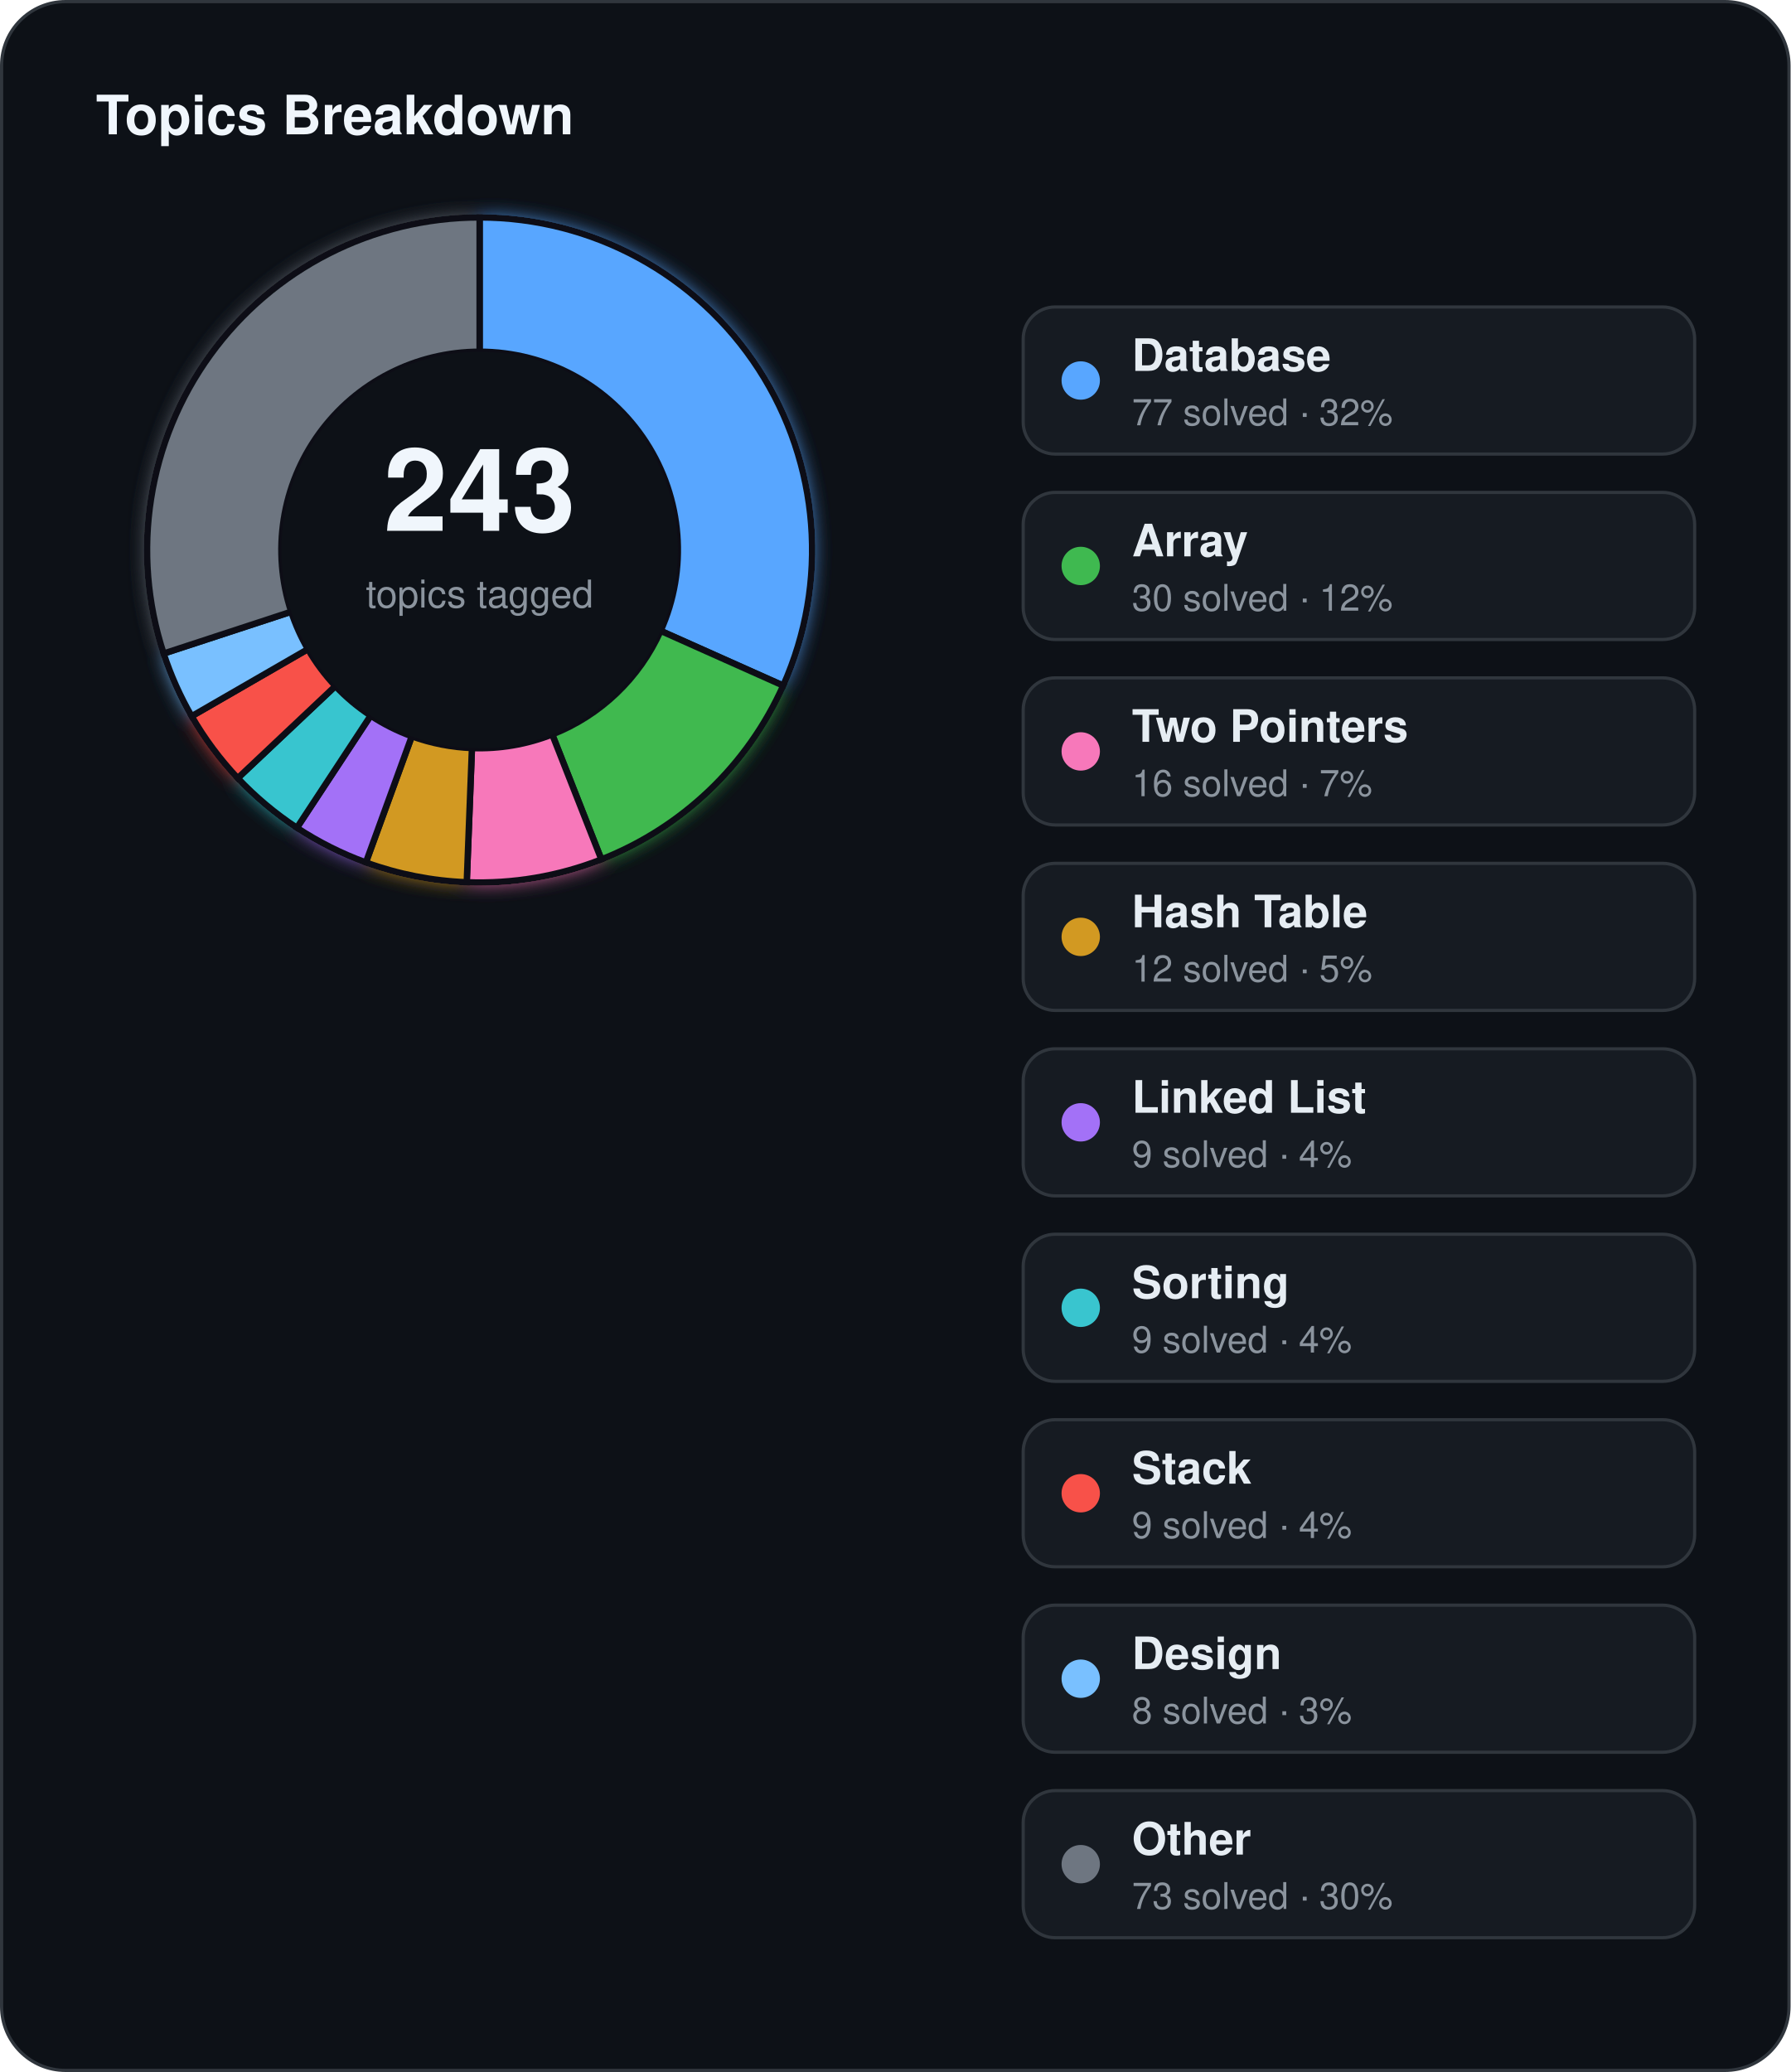
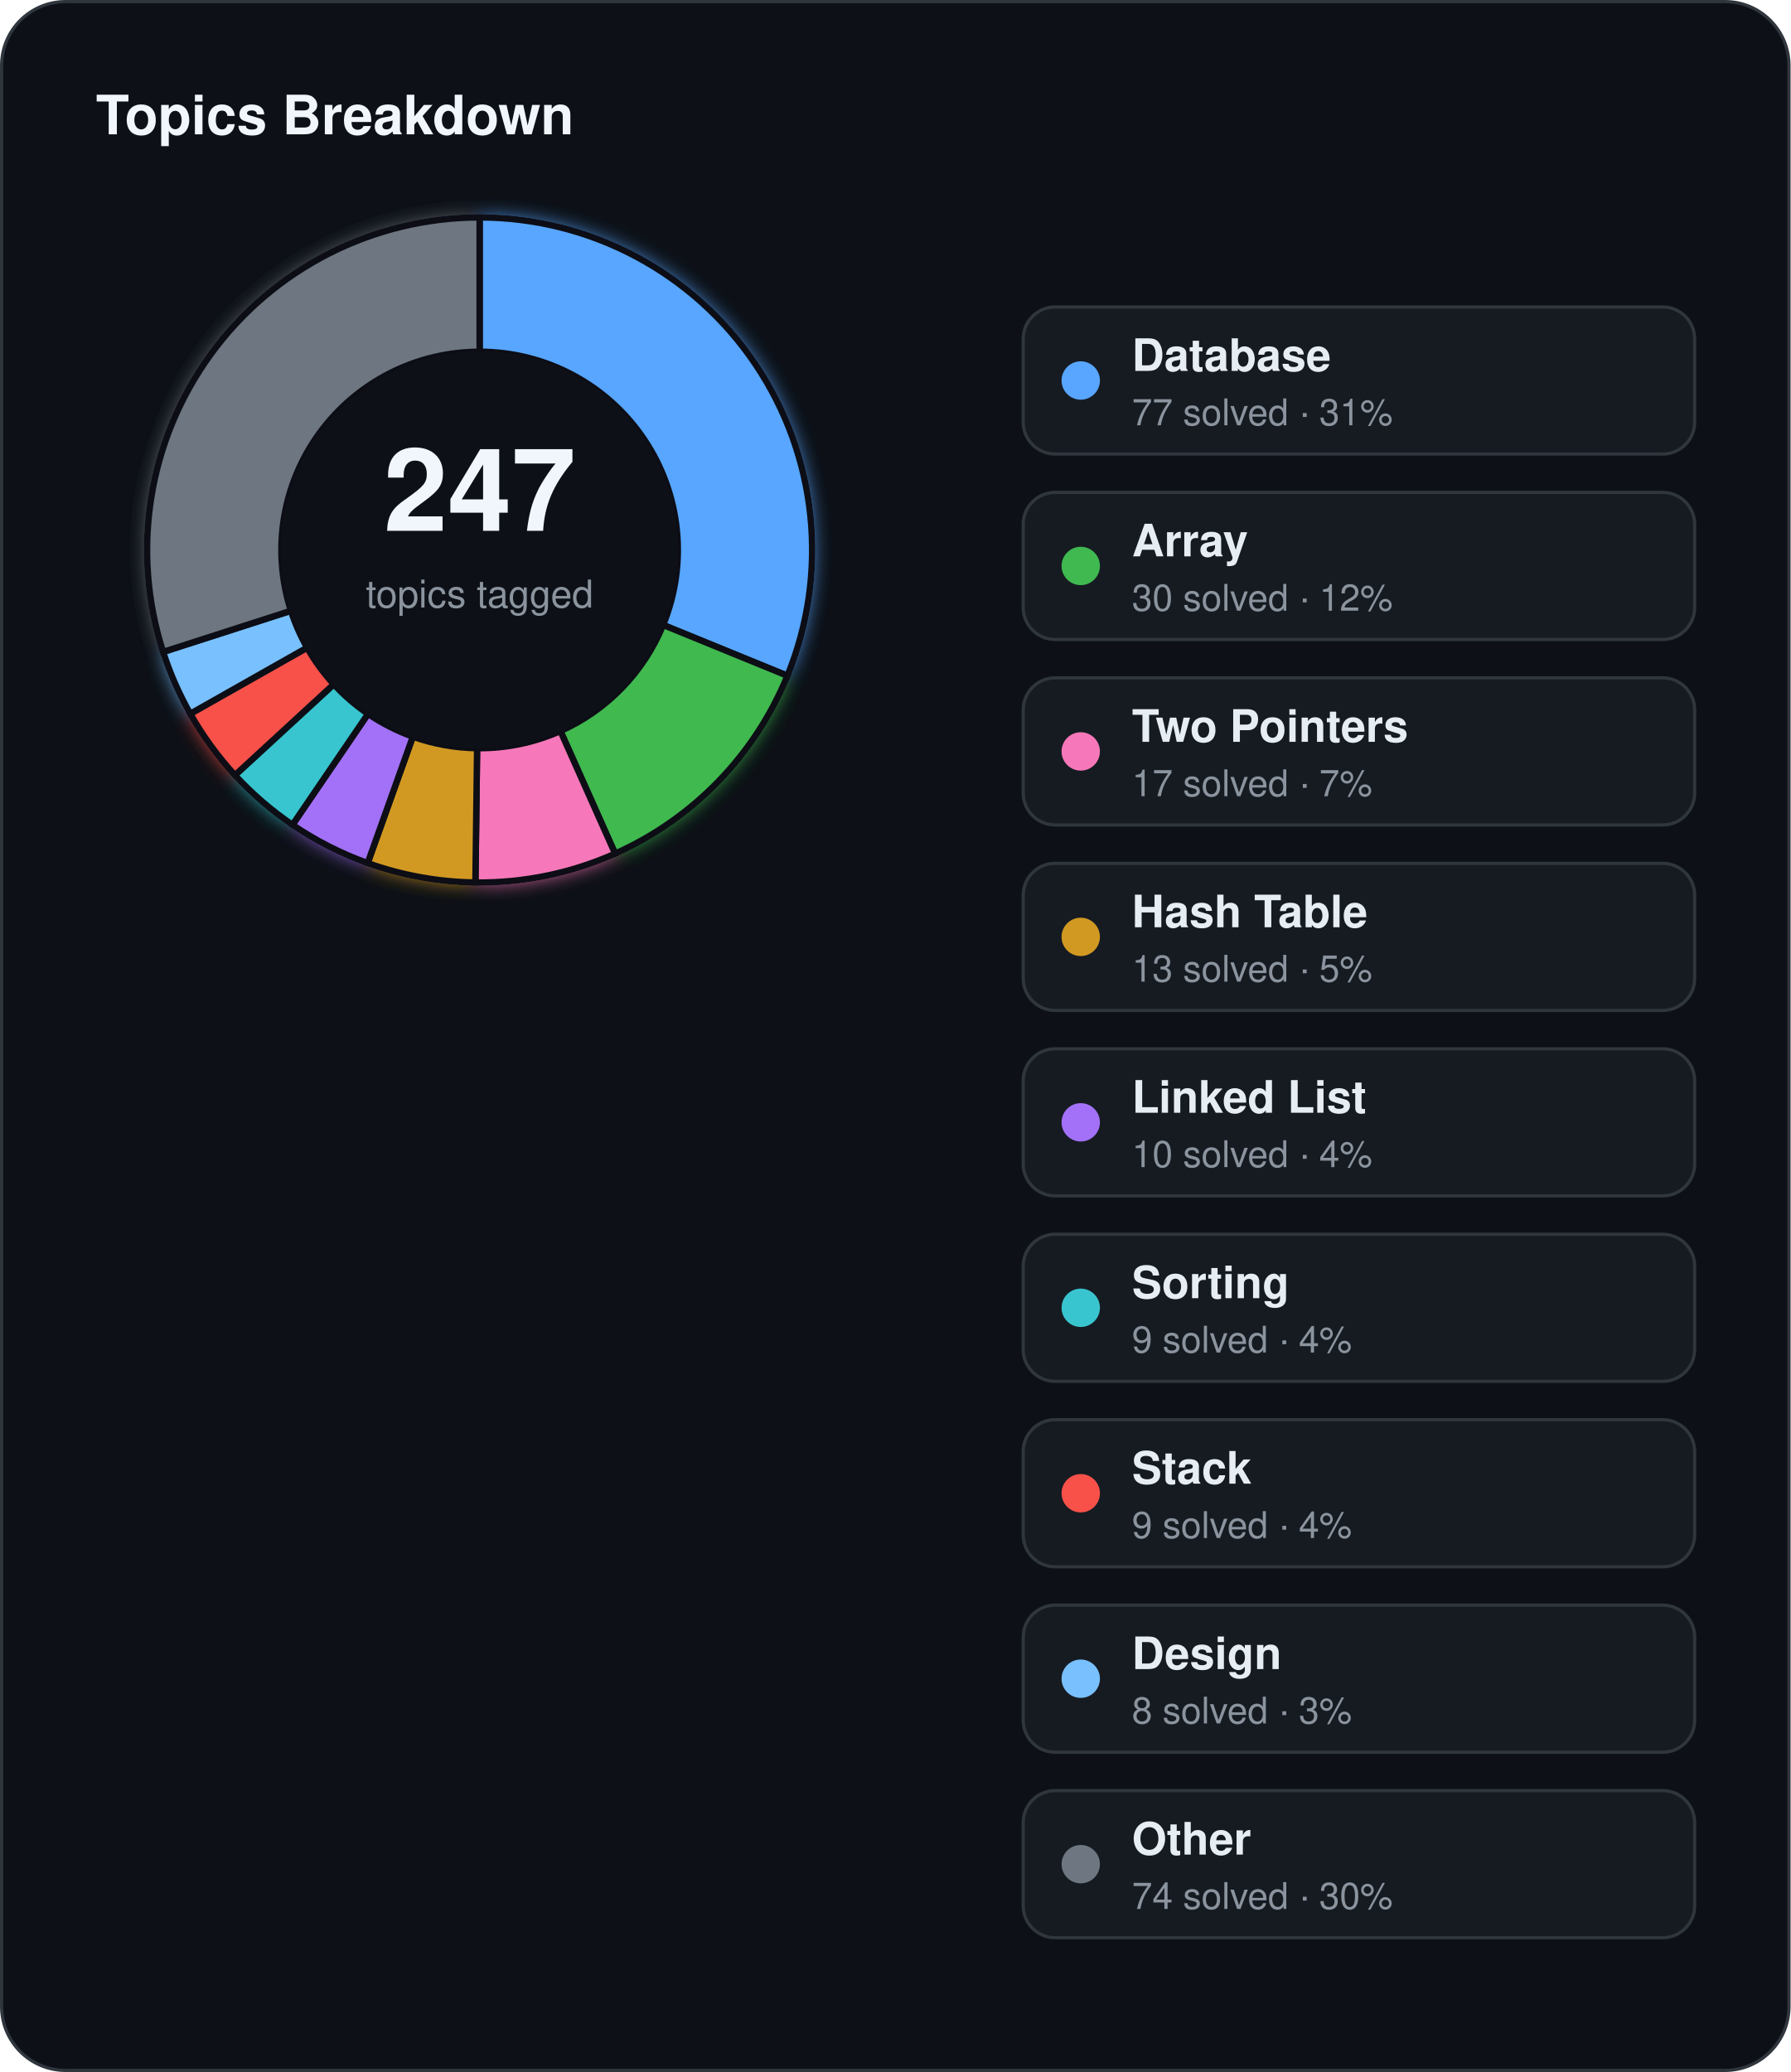
<svg xmlns="http://www.w3.org/2000/svg" width="560" height="648" viewBox="0 0 560 648">
  <defs>
    <filter id="topics-glow" x="-60%" y="-60%" width="220%" height="220%">
      <feGaussianBlur stdDeviation="3" result="blur" />
      <feMerge>
        <feMergeNode in="blur" />
        <feMergeNode in="SourceGraphic" />
      </feMerge>
    </filter>
  </defs>
  <rect x="0.5" y="0.5" width="559" height="647" rx="20" fill="#0d1117" stroke="#30363d" stroke-width="1" />
  <text x="30" y="42" fill="#f0f6fc" font-family="Segoe UI, Helvetica, Arial, sans-serif" font-size="17" font-weight="700">Topics Breakdown</text>
  <g filter="url(#topics-glow)">
-     <path d="M 150.00,68.00 A 104,104 0 0 1 244.95,214.42 L 206.61,197.29 A 62,62 0 0 0 150.00,110.00 Z" fill="#58a6ff" stroke="#0d1117" stroke-width="2" />
-     <path d="M 244.95,214.42 A 104,104 0 0 1 188.08,268.78 L 172.70,229.69 A 62,62 0 0 0 206.61,197.29 Z" fill="#3fb950" stroke="#0d1117" stroke-width="2" />
-     <path d="M 188.08,268.78 A 104,104 0 0 1 145.97,275.92 L 147.60,233.95 A 62,62 0 0 0 172.70,229.69 Z" fill="#f778ba" stroke="#0d1117" stroke-width="2" />
-     <path d="M 145.97,275.92 A 104,104 0 0 1 114.43,269.73 L 128.79,230.26 A 62,62 0 0 0 147.60,233.95 Z" fill="#d29922" stroke="#0d1117" stroke-width="2" />
-     <path d="M 114.43,269.73 A 104,104 0 0 1 92.85,258.89 L 115.93,223.80 A 62,62 0 0 0 128.79,230.26 Z" fill="#a371f7" stroke="#0d1117" stroke-width="2" />
-     <path d="M 92.85,258.89 A 104,104 0 0 1 74.35,243.37 L 104.90,214.55 A 62,62 0 0 0 115.93,223.80 Z" fill="#39c5cf" stroke="#0d1117" stroke-width="2" />
-     <path d="M 74.35,243.37 A 104,104 0 0 1 59.93,224.00 L 96.31,203.00 A 62,62 0 0 0 104.90,214.55 Z" fill="#f85149" stroke="#0d1117" stroke-width="2" />
-     <path d="M 59.93,224.00 A 104,104 0 0 1 51.17,204.39 L 91.08,191.31 A 62,62 0 0 0 96.31,203.00 Z" fill="#79c0ff" stroke="#0d1117" stroke-width="2" />
-     <path d="M 51.17,204.39 A 104,104 0 0 1 150.00,68.00 L 150.00,110.00 A 62,62 0 0 0 91.08,191.31 Z" fill="#6e7681" stroke="#0d1117" stroke-width="2" />
+     <path d="M 150.00,68.00 A 104,104 0 0 1 246.27,211.34 L 207.39,195.45 A 62,62 0 0 0 150.00,110.00 Z" fill="#58a6ff" stroke="#0d1117" stroke-width="2" />
+     <path d="M 246.27,211.34 A 104,104 0 0 1 192.38,266.97 L 175.27,228.62 A 62,62 0 0 0 207.39,195.45 Z" fill="#3fb950" stroke="#0d1117" stroke-width="2" />
+     <path d="M 192.38,266.97 A 104,104 0 0 1 148.68,275.99 L 149.21,233.99 A 62,62 0 0 0 175.27,228.62 Z" fill="#f778ba" stroke="#0d1117" stroke-width="2" />
+     <path d="M 148.68,275.99 A 104,104 0 0 1 114.98,269.93 L 129.12,230.38 A 62,62 0 0 0 149.21,233.99 Z" fill="#d29922" stroke="#0d1117" stroke-width="2" />
+     <path d="M 114.98,269.93 A 104,104 0 0 1 91.47,257.96 L 115.11,223.25 A 62,62 0 0 0 129.12,230.38 Z" fill="#a371f7" stroke="#0d1117" stroke-width="2" />
+     <path d="M 91.47,257.96 A 104,104 0 0 1 73.48,242.44 L 104.39,213.99 A 62,62 0 0 0 115.11,223.25 Z" fill="#39c5cf" stroke="#0d1117" stroke-width="2" />
+     <path d="M 73.48,242.44 A 104,104 0 0 1 59.50,223.23 L 96.05,202.54 A 62,62 0 0 0 104.39,213.99 Z" fill="#f85149" stroke="#0d1117" stroke-width="2" />
+     <path d="M 59.50,223.23 A 104,104 0 0 1 51.01,203.89 L 90.99,191.01 A 62,62 0 0 0 96.05,202.54 Z" fill="#79c0ff" stroke="#0d1117" stroke-width="2" />
+     <path d="M 51.01,203.89 A 104,104 0 0 1 150.00,68.00 L 150.00,110.00 A 62,62 0 0 0 90.99,191.01 Z" fill="#6e7681" stroke="#0d1117" stroke-width="2" />
  </g>
  <circle cx="150" cy="172" r="62" fill="#0d1117" />
-   <text x="150" y="166" text-anchor="middle" fill="#f0f6fc" font-family="Segoe UI, Helvetica, Arial, sans-serif" font-size="36" font-weight="700">243</text>
+   <text x="150" y="166" text-anchor="middle" fill="#f0f6fc" font-family="Segoe UI, Helvetica, Arial, sans-serif" font-size="36" font-weight="700">247</text>
  <text x="150" y="190" text-anchor="middle" fill="#8b949e" font-family="Segoe UI, Helvetica, Arial, sans-serif" font-size="12">topics tagged</text>
  <rect x="320" y="96" width="210" height="46" rx="10" fill="#161b22" stroke="#30363d" stroke-width="1" />
  <circle cx="338" cy="119" r="6" fill="#58a6ff" />
  <text x="354" y="116" fill="#e6edf3" font-family="Segoe UI, Helvetica, Arial, sans-serif" font-size="14" font-weight="600">Database</text>
-   <text x="354" y="133" fill="#8b949e" font-family="Segoe UI, Helvetica, Arial, sans-serif" font-size="11.5">77 solved · 32%</text>
+   <text x="354" y="133" fill="#8b949e" font-family="Segoe UI, Helvetica, Arial, sans-serif" font-size="11.5">77 solved · 31%</text>
  <rect x="320" y="154" width="210" height="46" rx="10" fill="#161b22" stroke="#30363d" stroke-width="1" />
  <circle cx="338" cy="177" r="6" fill="#3fb950" />
  <text x="354" y="174" fill="#e6edf3" font-family="Segoe UI, Helvetica, Arial, sans-serif" font-size="14" font-weight="600">Array</text>
  <text x="354" y="191" fill="#8b949e" font-family="Segoe UI, Helvetica, Arial, sans-serif" font-size="11.5">30 solved · 12%</text>
  <rect x="320" y="212" width="210" height="46" rx="10" fill="#161b22" stroke="#30363d" stroke-width="1" />
  <circle cx="338" cy="235" r="6" fill="#f778ba" />
  <text x="354" y="232" fill="#e6edf3" font-family="Segoe UI, Helvetica, Arial, sans-serif" font-size="14" font-weight="600">Two Pointers</text>
-   <text x="354" y="249" fill="#8b949e" font-family="Segoe UI, Helvetica, Arial, sans-serif" font-size="11.5">16 solved · 7%</text>
+   <text x="354" y="249" fill="#8b949e" font-family="Segoe UI, Helvetica, Arial, sans-serif" font-size="11.5">17 solved · 7%</text>
  <rect x="320" y="270" width="210" height="46" rx="10" fill="#161b22" stroke="#30363d" stroke-width="1" />
  <circle cx="338" cy="293" r="6" fill="#d29922" />
  <text x="354" y="290" fill="#e6edf3" font-family="Segoe UI, Helvetica, Arial, sans-serif" font-size="14" font-weight="600">Hash Table</text>
-   <text x="354" y="307" fill="#8b949e" font-family="Segoe UI, Helvetica, Arial, sans-serif" font-size="11.5">12 solved · 5%</text>
+   <text x="354" y="307" fill="#8b949e" font-family="Segoe UI, Helvetica, Arial, sans-serif" font-size="11.5">13 solved · 5%</text>
  <rect x="320" y="328" width="210" height="46" rx="10" fill="#161b22" stroke="#30363d" stroke-width="1" />
  <circle cx="338" cy="351" r="6" fill="#a371f7" />
  <text x="354" y="348" fill="#e6edf3" font-family="Segoe UI, Helvetica, Arial, sans-serif" font-size="14" font-weight="600">Linked List</text>
-   <text x="354" y="365" fill="#8b949e" font-family="Segoe UI, Helvetica, Arial, sans-serif" font-size="11.5">9 solved · 4%</text>
+   <text x="354" y="365" fill="#8b949e" font-family="Segoe UI, Helvetica, Arial, sans-serif" font-size="11.5">10 solved · 4%</text>
  <rect x="320" y="386" width="210" height="46" rx="10" fill="#161b22" stroke="#30363d" stroke-width="1" />
  <circle cx="338" cy="409" r="6" fill="#39c5cf" />
  <text x="354" y="406" fill="#e6edf3" font-family="Segoe UI, Helvetica, Arial, sans-serif" font-size="14" font-weight="600">Sorting</text>
  <text x="354" y="423" fill="#8b949e" font-family="Segoe UI, Helvetica, Arial, sans-serif" font-size="11.5">9 solved · 4%</text>
  <rect x="320" y="444" width="210" height="46" rx="10" fill="#161b22" stroke="#30363d" stroke-width="1" />
  <circle cx="338" cy="467" r="6" fill="#f85149" />
  <text x="354" y="464" fill="#e6edf3" font-family="Segoe UI, Helvetica, Arial, sans-serif" font-size="14" font-weight="600">Stack</text>
  <text x="354" y="481" fill="#8b949e" font-family="Segoe UI, Helvetica, Arial, sans-serif" font-size="11.5">9 solved · 4%</text>
  <rect x="320" y="502" width="210" height="46" rx="10" fill="#161b22" stroke="#30363d" stroke-width="1" />
  <circle cx="338" cy="525" r="6" fill="#79c0ff" />
  <text x="354" y="522" fill="#e6edf3" font-family="Segoe UI, Helvetica, Arial, sans-serif" font-size="14" font-weight="600">Design</text>
  <text x="354" y="539" fill="#8b949e" font-family="Segoe UI, Helvetica, Arial, sans-serif" font-size="11.5">8 solved · 3%</text>
  <rect x="320" y="560" width="210" height="46" rx="10" fill="#161b22" stroke="#30363d" stroke-width="1" />
  <circle cx="338" cy="583" r="6" fill="#6e7681" />
  <text x="354" y="580" fill="#e6edf3" font-family="Segoe UI, Helvetica, Arial, sans-serif" font-size="14" font-weight="600">Other</text>
-   <text x="354" y="597" fill="#8b949e" font-family="Segoe UI, Helvetica, Arial, sans-serif" font-size="11.5">73 solved · 30%</text>
+   <text x="354" y="597" fill="#8b949e" font-family="Segoe UI, Helvetica, Arial, sans-serif" font-size="11.5">74 solved · 30%</text>
</svg>
